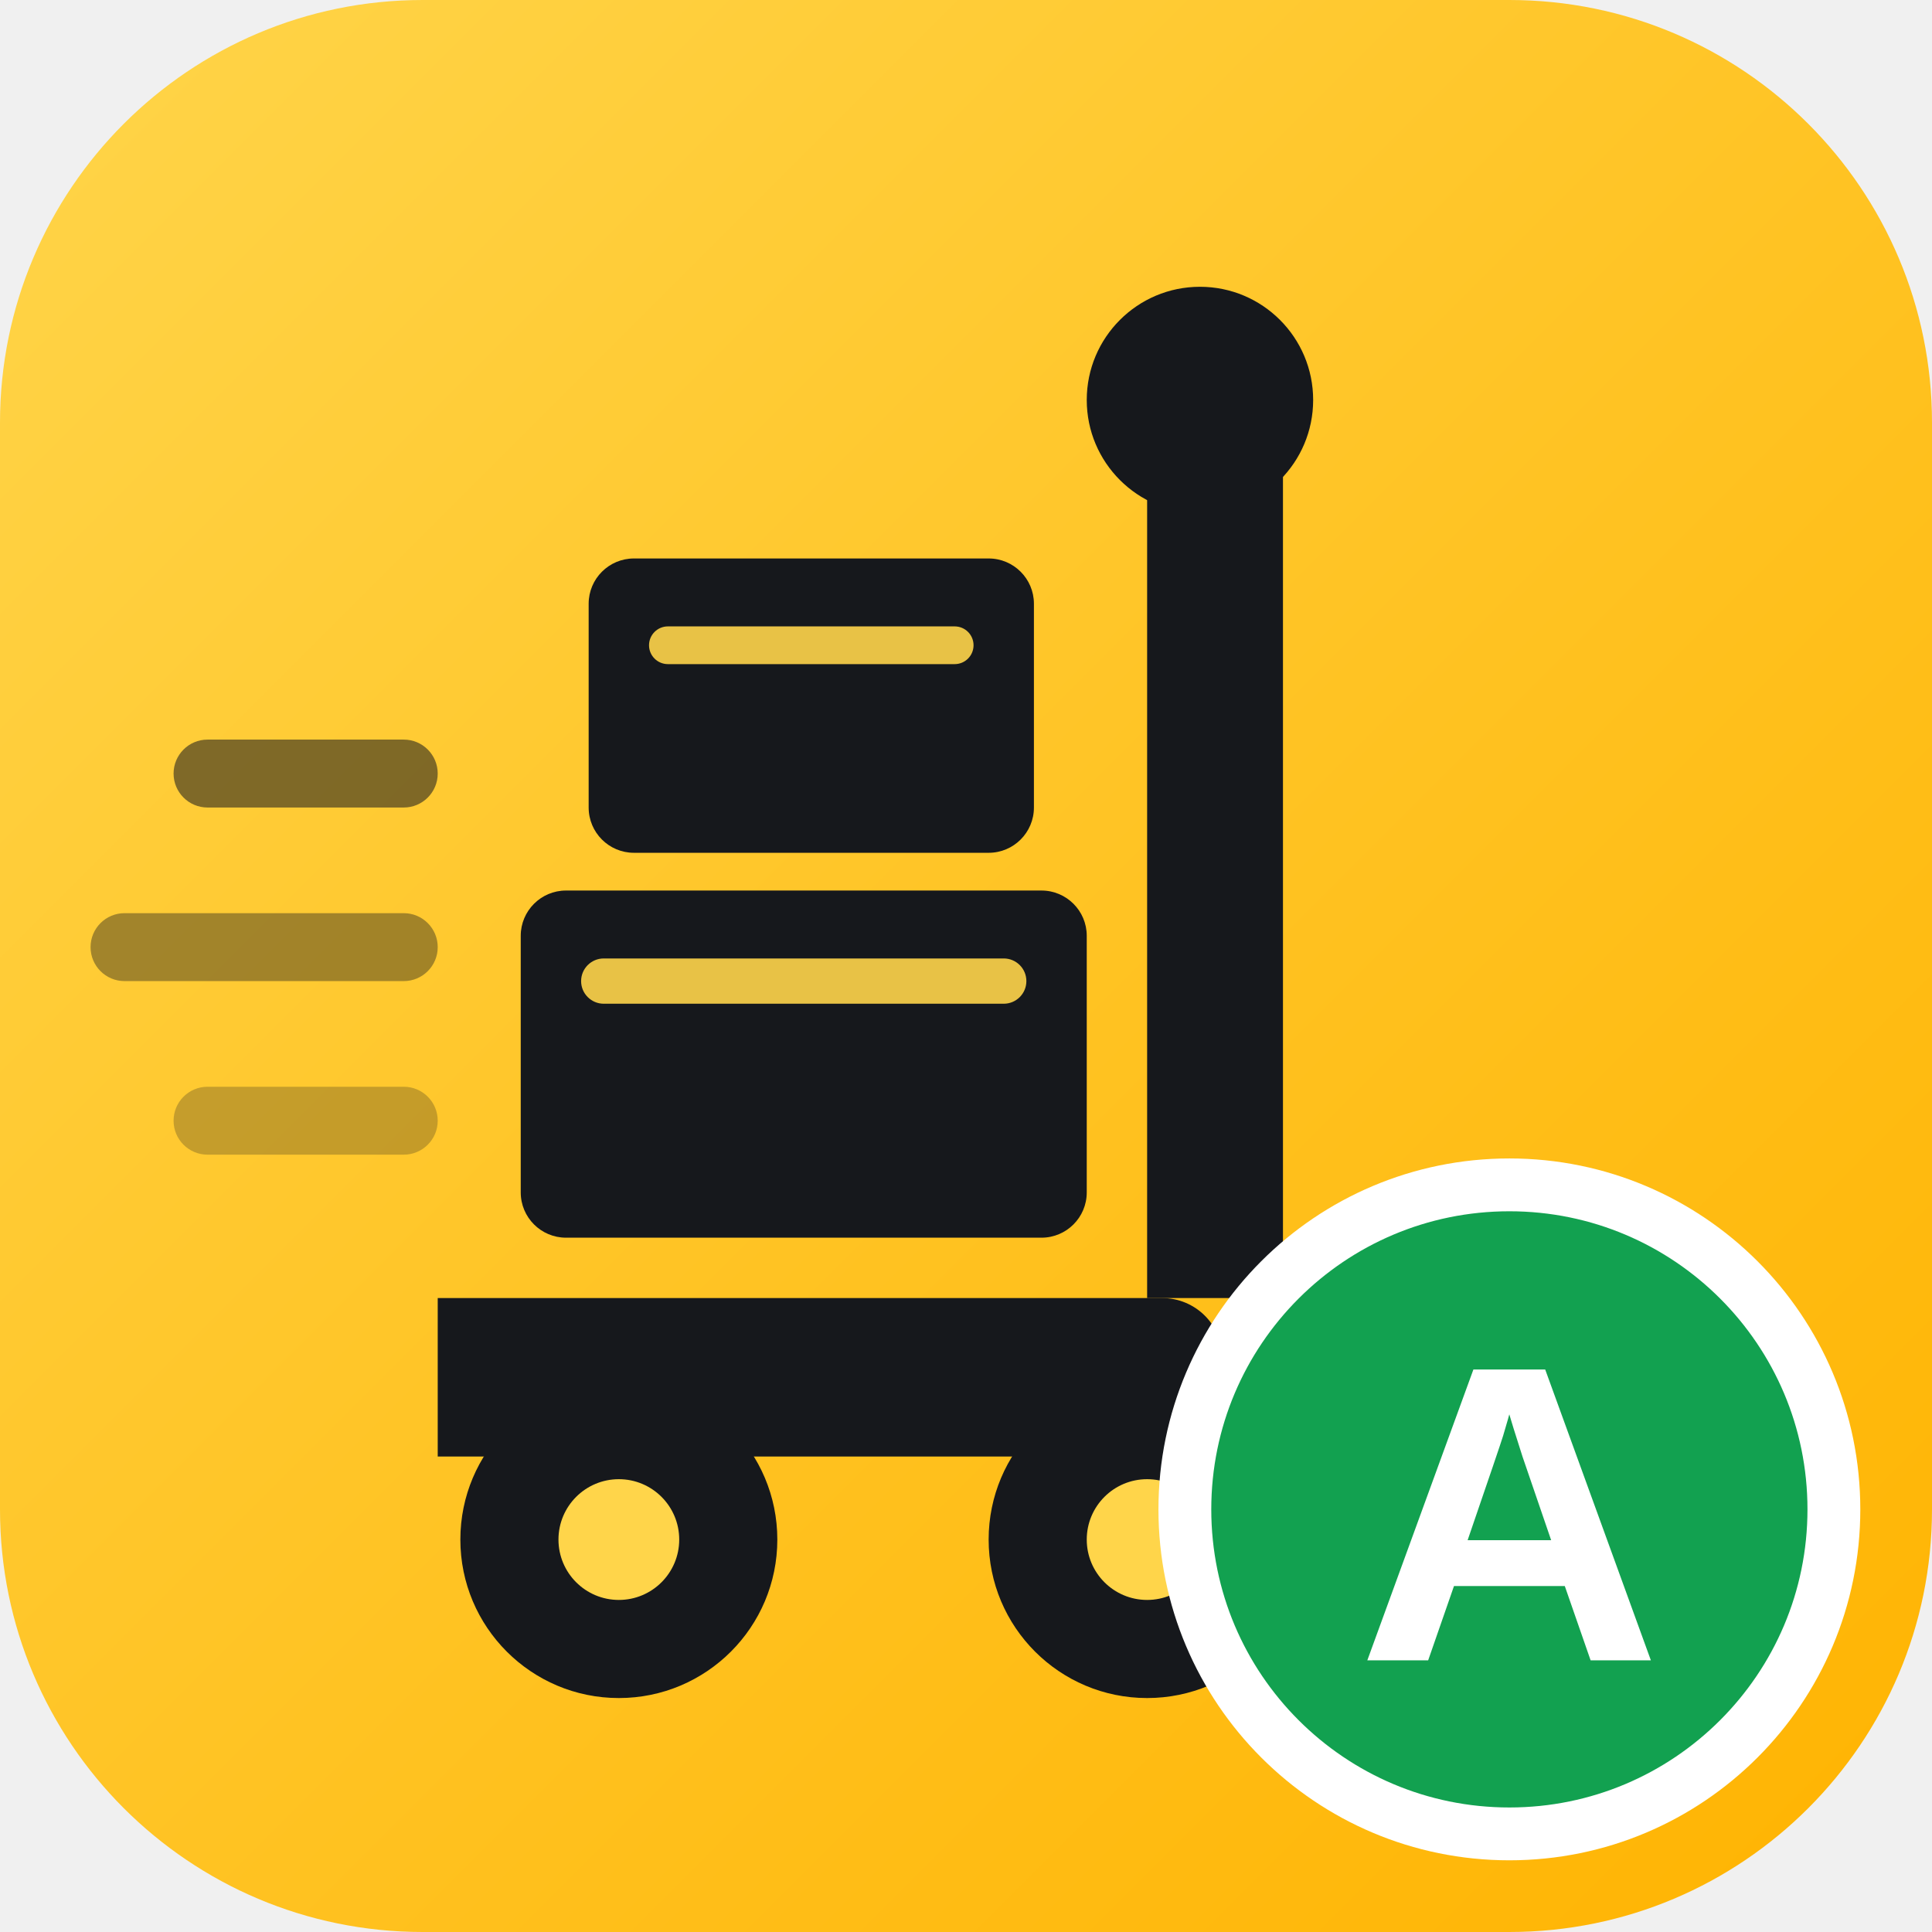
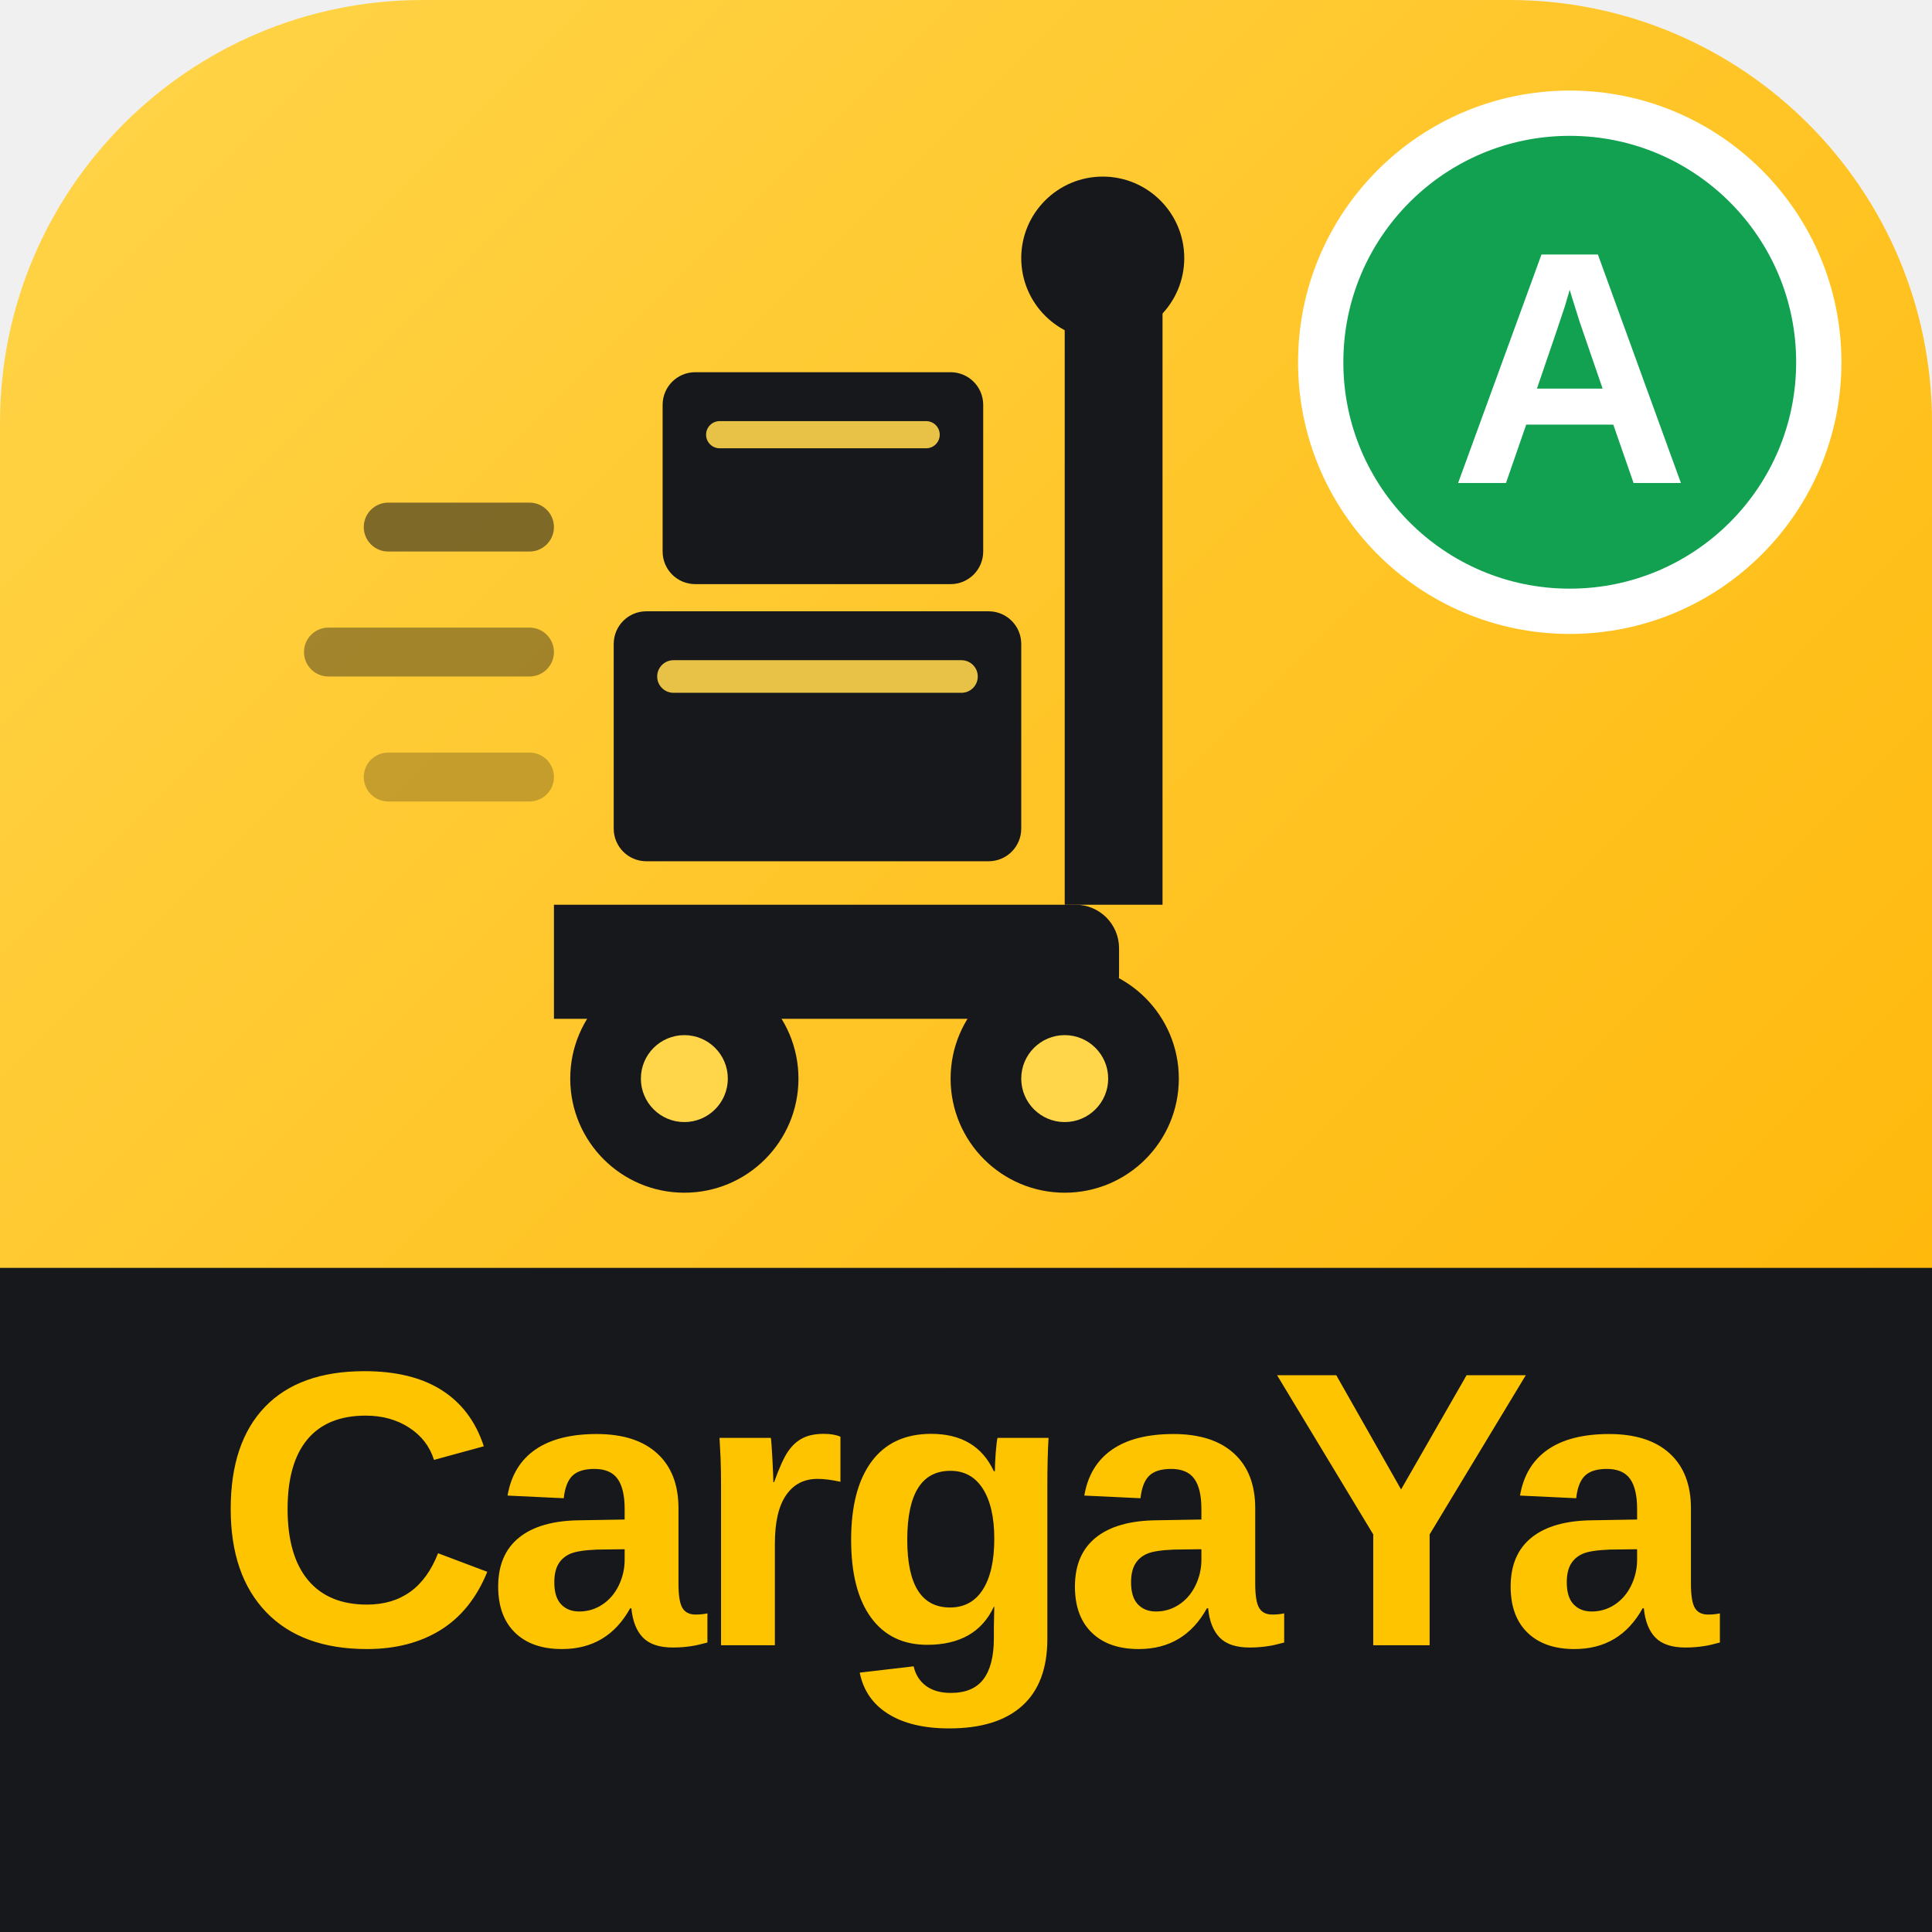
<svg xmlns="http://www.w3.org/2000/svg" viewBox="0 0 512 512">
  <defs>
    <linearGradient id="g" x1="0" y1="0" x2="1" y2="1">
      <stop offset="0" stop-color="#ffd54a" />
      <stop offset="1" stop-color="#ffb300" />
    </linearGradient>
  </defs>
  <rect width="512" height="512" rx="112" fill="url(#g)" />
  <g transform="">
-     <g transform="translate(76 86)">
+     <g transform="translate(118 54) scale(.72)">
      <rect x="62" y="150" width="150" height="92" rx="12" fill="#16181c" />
      <rect x="80" y="62" width="118" height="78" rx="12" fill="#16181c" />
      <rect x="78" y="168" width="118" height="12" rx="6" fill="#ffd54a" opacity=".9" />
      <rect x="96" y="80" width="86" height="10" rx="5" fill="#ffd54a" opacity=".9" />
      <path d="M40 258 H232 a16 16 0 0 1 16 16 v10 a16 16 0 0 1 -16 16 H40 Z" fill="#16181c" />
      <path d="M228 0 h22 a14 14 0 0 1 14 14 v244 h-36 Z" fill="#16181c" />
      <circle cx="242" cy="20" r="30" fill="#16181c" />
      <circle cx="88" cy="322" r="42" fill="#16181c" />
      <circle cx="88" cy="322" r="16" fill="#ffd54a" />
      <circle cx="228" cy="322" r="42" fill="#16181c" />
      <circle cx="228" cy="322" r="16" fill="#ffd54a" />
      <rect x="-30" y="110" width="70" height="18" rx="9" fill="#16181c" opacity=".55" />
      <rect x="-52" y="156" width="92" height="18" rx="9" fill="#16181c" opacity=".4" />
      <rect x="-30" y="202" width="70" height="18" rx="9" fill="#16181c" opacity=".25" />
    </g>
-     <circle cx="400" cy="400" r="86" fill="#12a150" stroke="#fff" stroke-width="14" />
-     <text x="400" y="440" text-anchor="middle" font-family="Arial Black,Arial,Helvetica,sans-serif" font-weight="900" font-size="112" fill="#fff">A</text>
+     <rect x="0" y="336" width="512" height="176" fill="#16181c" opacity="1" />
+     <text x="256" y="436" text-anchor="middle" font-family="Arial Black,Arial,Helvetica,sans-serif" font-weight="900" font-size="104" fill="#ffc400" letter-spacing="-3">CargaYa</text>
+     <circle cx="416" cy="96" r="66" fill="#12a150" stroke="#fff" stroke-width="12" />
+     <text x="416" y="128" text-anchor="middle" font-family="Arial Black,Arial,Helvetica,sans-serif" font-weight="900" font-size="88" fill="#fff">A</text>
  </g>
</svg>
